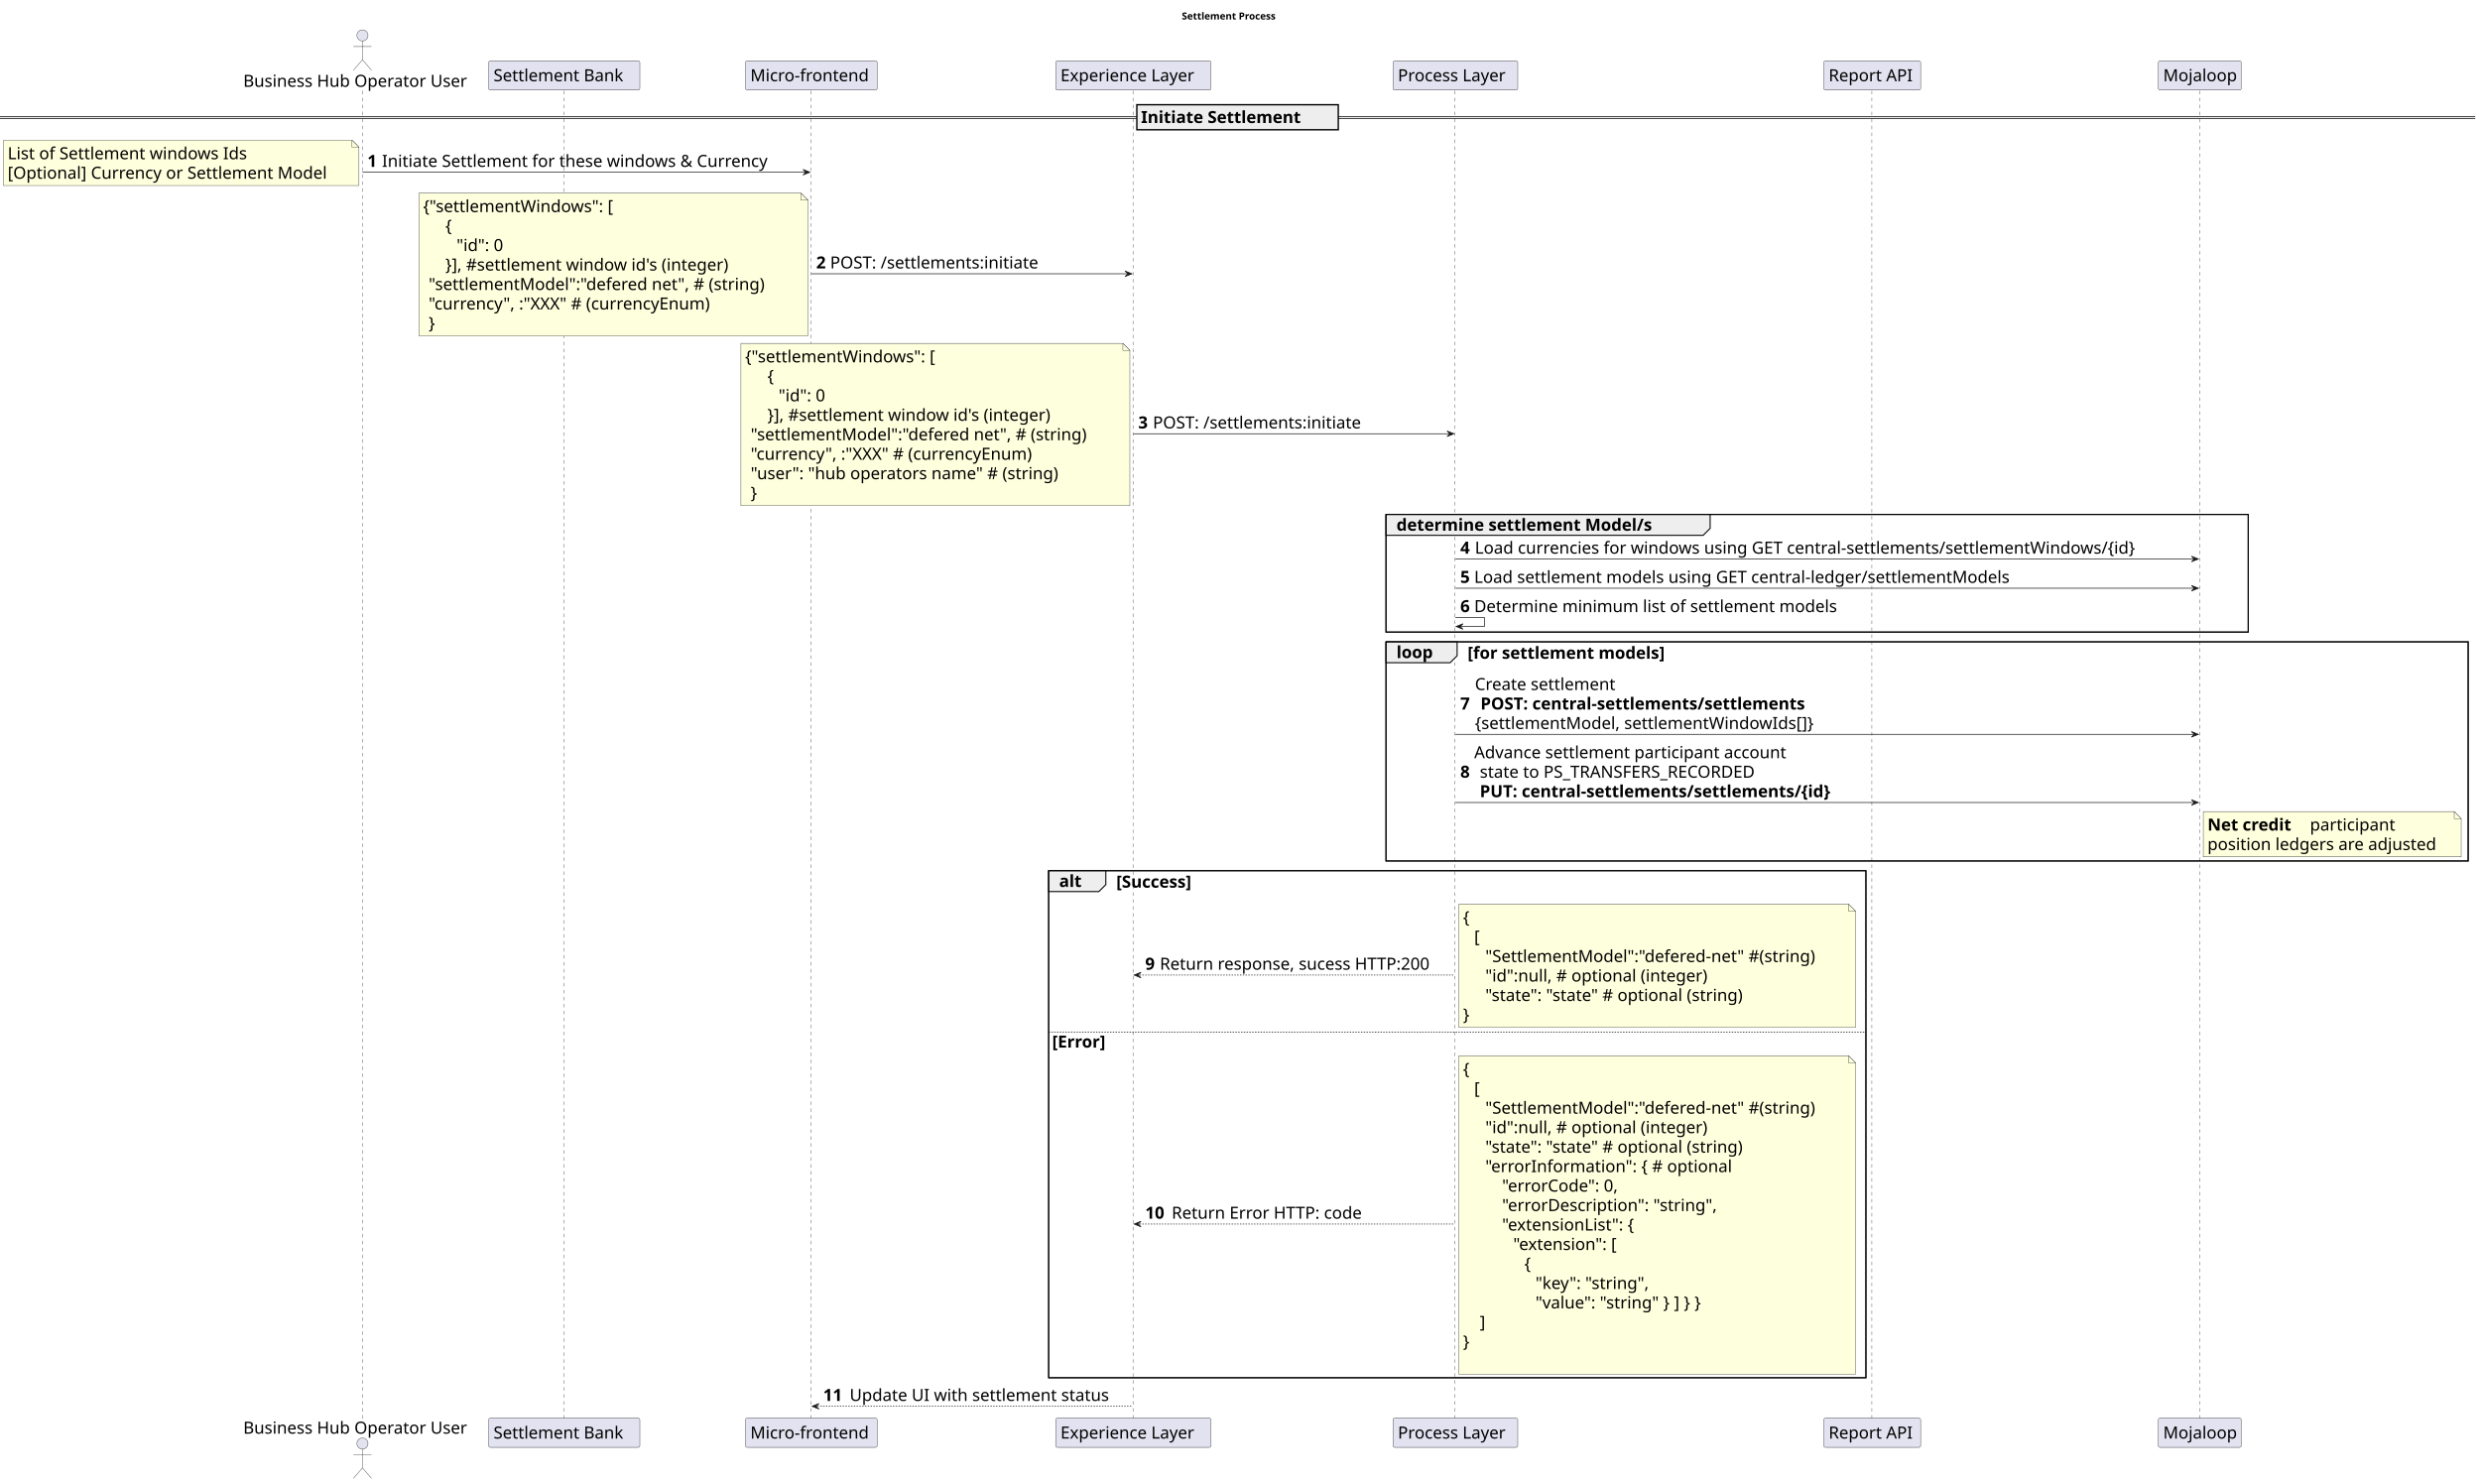
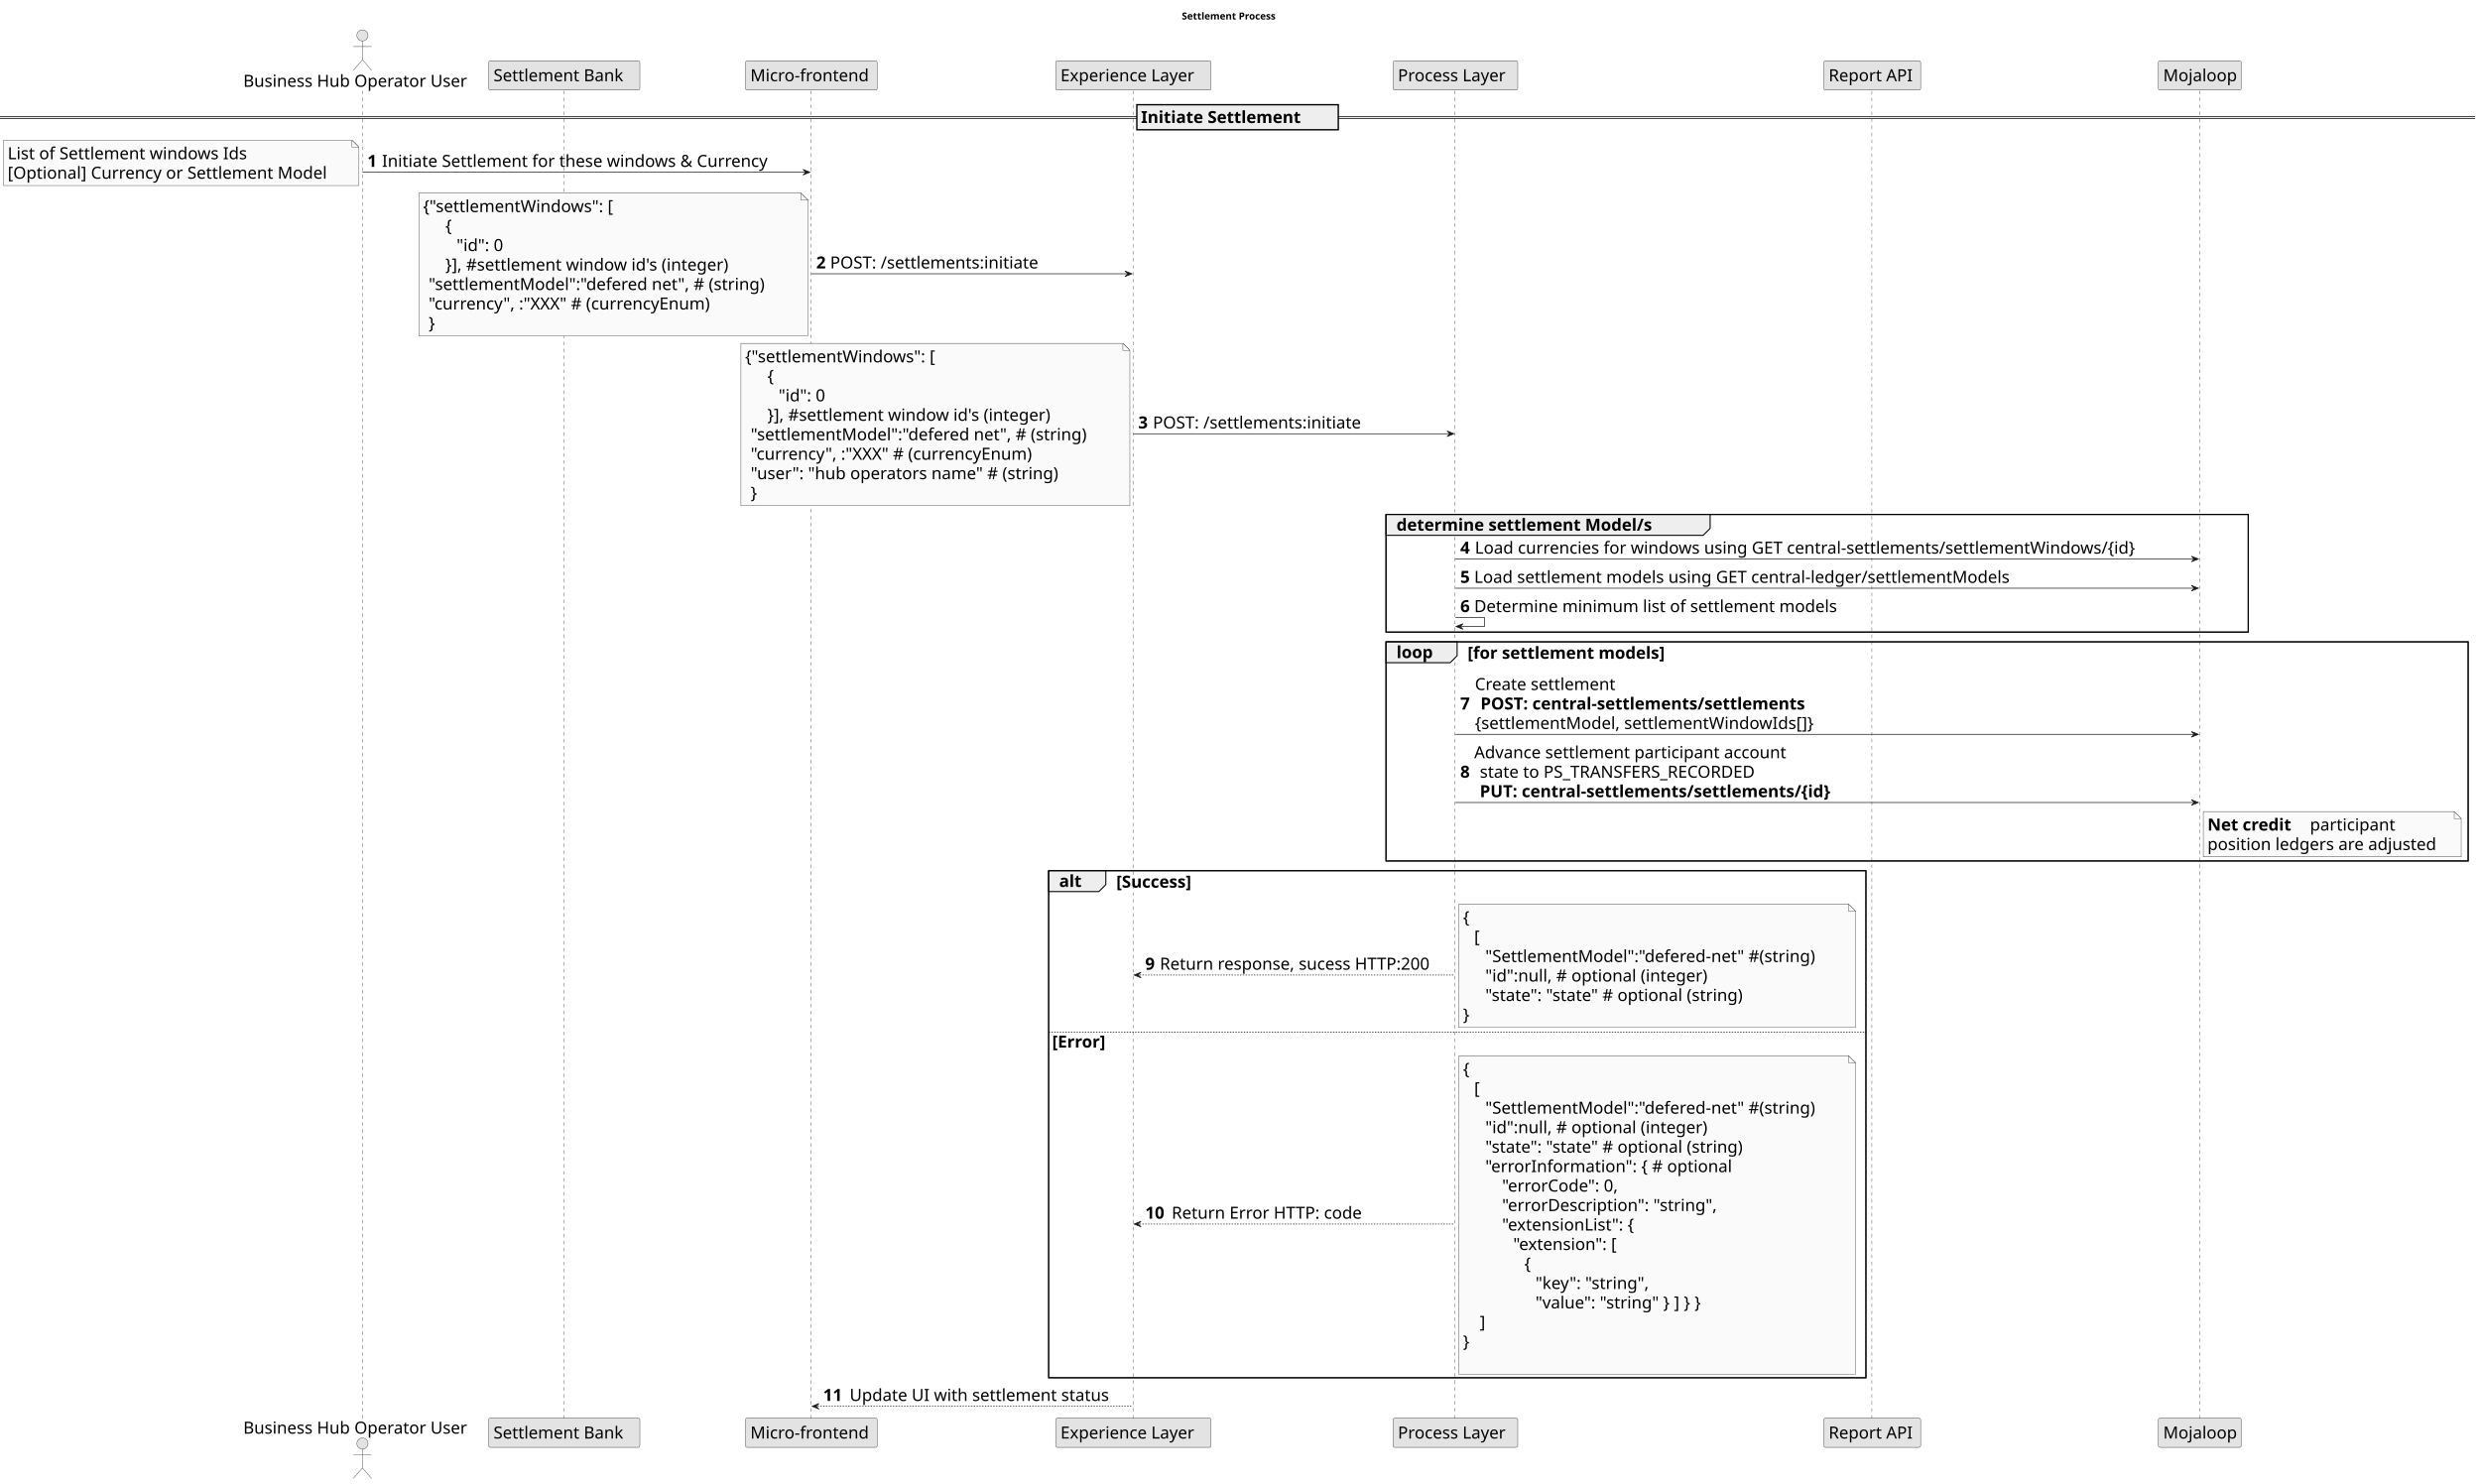
<svg xmlns="http://www.w3.org/2000/svg" contentStyleType="text/css" height="2128px" preserveAspectRatio="none" style="width:3558px;height:2128px;background:#FFFFFF;" version="1.1" viewBox="0 0 3558 2128" width="3558px" zoomAndPan="magnify">
  <defs />
  <g>
    <rect height="26.297" style="stroke:#00000000;stroke-width:1.0;fill:none;" width="169" x="1690.5" y="10" />
    <text fill="#000000" font-family="sans-serif" font-size="14" font-weight="bold" lengthAdjust="spacing" textLength="159" x="1695.5" y="27.995">Settlement Process</text>
    <rect height="168.75" style="stroke:#000000;stroke-width:1.5;fill:none;" width="1237" x="1988.5" y="738.109" />
    <rect height="314.375" style="stroke:#000000;stroke-width:1.5;fill:none;" width="1552.5" x="1988.5" y="920.859" />
    <rect height="727.438" style="stroke:#000000;stroke-width:1.5;fill:none;" width="1172.5" x="1504.5" y="1249.234" />
    <line style="stroke:#181818;stroke-width:0.5;fill:none;stroke-dasharray:5.0,5.0;" x1="520" x2="520" y1="130.234" y2="2035.609" />
    <line style="stroke:#181818;stroke-width:0.5;fill:none;stroke-dasharray:5.0,5.0;" x1="809" x2="809" y1="130.234" y2="2035.609" />
    <line style="stroke:#181818;stroke-width:0.5;fill:none;stroke-dasharray:5.0,5.0;" x1="1163.5" x2="1163.5" y1="130.234" y2="2035.609" />
    <line style="stroke:#181818;stroke-width:0.5;fill:none;stroke-dasharray:5.0,5.0;" x1="1625.5" x2="1625.5" y1="130.234" y2="2035.609" />
    <line style="stroke:#181818;stroke-width:0.5;fill:none;stroke-dasharray:5.0,5.0;" x1="2087.5" x2="2087.5" y1="130.234" y2="2035.609" />
    <line style="stroke:#181818;stroke-width:0.5;fill:none;stroke-dasharray:5.0,5.0;" x1="2685.5" x2="2685.5" y1="130.234" y2="2035.609" />
    <line style="stroke:#181818;stroke-width:0.5;fill:none;stroke-dasharray:5.0,5.0;" x1="3155.5" x2="3155.5" y1="130.234" y2="2035.609" />
    <text fill="#000000" font-family="sans-serif" font-size="24" lengthAdjust="spacing" textLength="336" x="349" y="124.574">Business Hub Operator User</text>
-     <ellipse cx="520" cy="50.797" fill="#E2E2F0" rx="8" ry="8" style="stroke:#181818;stroke-width:0.5;" />
+     <ellipse cx="520" cy="50.797" fill="#E3E3E3" rx="8" ry="8" style="stroke:#181818;stroke-width:0.5;" />
    <path d="M520,58.797 L520,85.797 M507,66.797 L533,66.797 M520,85.797 L507,100.797 M520,85.797 L533,100.797 " fill="none" style="stroke:#181818;stroke-width:0.5;" />
    <text fill="#000000" font-family="sans-serif" font-size="24" lengthAdjust="spacing" textLength="336" x="349" y="2056.887">Business Hub Operator User</text>
-     <ellipse cx="520" cy="2071.047" fill="#E2E2F0" rx="8" ry="8" style="stroke:#181818;stroke-width:0.5;" />
+     <ellipse cx="520" cy="2071.047" fill="#E3E3E3" rx="8" ry="8" style="stroke:#181818;stroke-width:0.5;" />
    <path d="M520,2079.047 L520,2106.047 M507,2087.047 L533,2087.047 M520,2106.047 L507,2121.047 M520,2106.047 L533,2121.047 " fill="none" style="stroke:#181818;stroke-width:0.5;" />
-     <rect fill="#E2E2F0" height="41.938" rx="2.5" ry="2.5" style="stroke:#181818;stroke-width:0.5;" width="217" x="701" y="87.297" />
+     <rect fill="#E3E3E3" height="41.938" rx="2.5" ry="2.5" style="stroke:#181818;stroke-width:0.5;" width="217" x="701" y="87.297" />
    <text fill="#000000" font-family="sans-serif" font-size="24" lengthAdjust="spacing" textLength="203" x="708" y="116.574">Settlement Bank</text>
-     <rect fill="#E2E2F0" height="41.938" rx="2.5" ry="2.5" style="stroke:#181818;stroke-width:0.5;" width="217" x="701" y="2034.609" />
+     <rect fill="#E3E3E3" height="41.938" rx="2.5" ry="2.5" style="stroke:#181818;stroke-width:0.5;" width="217" x="701" y="2034.609" />
    <text fill="#000000" font-family="sans-serif" font-size="24" lengthAdjust="spacing" textLength="203" x="708" y="2063.887">Settlement Bank</text>
-     <rect fill="#E2E2F0" height="41.938" rx="2.5" ry="2.5" style="stroke:#181818;stroke-width:0.5;" width="189" x="1069.5" y="87.297" />
+     <rect fill="#E3E3E3" height="41.938" rx="2.5" ry="2.5" style="stroke:#181818;stroke-width:0.5;" width="189" x="1069.5" y="87.297" />
    <text fill="#000000" font-family="sans-serif" font-size="24" lengthAdjust="spacing" textLength="175" x="1076.5" y="116.574">Micro-frontend</text>
-     <rect fill="#E2E2F0" height="41.938" rx="2.5" ry="2.5" style="stroke:#181818;stroke-width:0.5;" width="189" x="1069.5" y="2034.609" />
+     <rect fill="#E3E3E3" height="41.938" rx="2.5" ry="2.5" style="stroke:#181818;stroke-width:0.5;" width="189" x="1069.5" y="2034.609" />
    <text fill="#000000" font-family="sans-serif" font-size="24" lengthAdjust="spacing" textLength="175" x="1076.5" y="2063.887">Micro-frontend</text>
-     <rect fill="#E2E2F0" height="41.938" rx="2.5" ry="2.5" style="stroke:#181818;stroke-width:0.5;" width="223" x="1514.5" y="87.297" />
+     <rect fill="#E3E3E3" height="41.938" rx="2.5" ry="2.5" style="stroke:#181818;stroke-width:0.5;" width="223" x="1514.5" y="87.297" />
    <text fill="#000000" font-family="sans-serif" font-size="24" lengthAdjust="spacing" textLength="209" x="1521.5" y="116.574">Experience Layer</text>
-     <rect fill="#E2E2F0" height="41.938" rx="2.5" ry="2.5" style="stroke:#181818;stroke-width:0.5;" width="223" x="1514.5" y="2034.609" />
+     <rect fill="#E3E3E3" height="41.938" rx="2.5" ry="2.5" style="stroke:#181818;stroke-width:0.5;" width="223" x="1514.5" y="2034.609" />
    <text fill="#000000" font-family="sans-serif" font-size="24" lengthAdjust="spacing" textLength="209" x="1521.5" y="2063.887">Experience Layer</text>
-     <rect fill="#E2E2F0" height="41.938" rx="2.5" ry="2.5" style="stroke:#181818;stroke-width:0.5;" width="179" x="1998.5" y="87.297" />
+     <rect fill="#E3E3E3" height="41.938" rx="2.5" ry="2.5" style="stroke:#181818;stroke-width:0.5;" width="179" x="1998.5" y="87.297" />
    <text fill="#000000" font-family="sans-serif" font-size="24" lengthAdjust="spacing" textLength="165" x="2005.5" y="116.574">Process Layer</text>
-     <rect fill="#E2E2F0" height="41.938" rx="2.5" ry="2.5" style="stroke:#181818;stroke-width:0.5;" width="179" x="1998.5" y="2034.609" />
+     <rect fill="#E3E3E3" height="41.938" rx="2.5" ry="2.5" style="stroke:#181818;stroke-width:0.5;" width="179" x="1998.5" y="2034.609" />
    <text fill="#000000" font-family="sans-serif" font-size="24" lengthAdjust="spacing" textLength="165" x="2005.5" y="2063.887">Process Layer</text>
-     <rect fill="#E2E2F0" height="41.938" rx="2.5" ry="2.5" style="stroke:#181818;stroke-width:0.5;" width="139" x="2616.5" y="87.297" />
+     <rect fill="#E3E3E3" height="41.938" rx="2.5" ry="2.5" style="stroke:#181818;stroke-width:0.5;" width="139" x="2616.5" y="87.297" />
    <text fill="#000000" font-family="sans-serif" font-size="24" lengthAdjust="spacing" textLength="125" x="2623.5" y="116.574">Report API</text>
-     <rect fill="#E2E2F0" height="41.938" rx="2.5" ry="2.5" style="stroke:#181818;stroke-width:0.5;" width="139" x="2616.5" y="2034.609" />
+     <rect fill="#E3E3E3" height="41.938" rx="2.5" ry="2.5" style="stroke:#181818;stroke-width:0.5;" width="139" x="2616.5" y="2034.609" />
    <text fill="#000000" font-family="sans-serif" font-size="24" lengthAdjust="spacing" textLength="125" x="2623.5" y="2063.887">Report API</text>
-     <rect fill="#E2E2F0" height="41.938" rx="2.5" ry="2.5" style="stroke:#181818;stroke-width:0.5;" width="119" x="3096.5" y="87.297" />
+     <rect fill="#E3E3E3" height="41.938" rx="2.5" ry="2.5" style="stroke:#181818;stroke-width:0.5;" width="119" x="3096.5" y="87.297" />
    <text fill="#000000" font-family="sans-serif" font-size="24" lengthAdjust="spacing" textLength="105" x="3103.5" y="116.574">Mojaloop</text>
-     <rect fill="#E2E2F0" height="41.938" rx="2.5" ry="2.5" style="stroke:#181818;stroke-width:0.5;" width="119" x="3096.5" y="2034.609" />
+     <rect fill="#E3E3E3" height="41.938" rx="2.5" ry="2.5" style="stroke:#181818;stroke-width:0.5;" width="119" x="3096.5" y="2034.609" />
    <text fill="#000000" font-family="sans-serif" font-size="24" lengthAdjust="spacing" textLength="105" x="3103.5" y="2063.887">Mojaloop</text>
    <rect fill="#EEEEEE" height="3" style="stroke:#EEEEEE;stroke-width:1.0;" width="3551" x="0" y="167.203" />
    <line style="stroke:#000000;stroke-width:1.0;" x1="0" x2="3551" y1="167.203" y2="167.203" />
    <line style="stroke:#000000;stroke-width:1.0;" x1="0" x2="3551" y1="170.203" y2="170.203" />
    <rect fill="#EEEEEE" height="35.938" style="stroke:#000000;stroke-width:2.0;" width="289" x="1631" y="150.234" />
    <text fill="#000000" font-family="sans-serif" font-size="24" font-weight="bold" lengthAdjust="spacing" textLength="267" x="1637" y="176.512">Initiate Settlement</text>
    <polygon fill="#181818" points="1152,243.078,1162,247.078,1152,251.078,1156,247.078" style="stroke:#181818;stroke-width:1.0;" />
    <line style="stroke:#181818;stroke-width:1.0;" x1="520" x2="1158" y1="247.078" y2="247.078" />
    <text fill="#000000" font-family="sans-serif" font-size="24" font-weight="bold" lengthAdjust="spacing" textLength="17" x="527" y="239.418">1</text>
    <text fill="#000000" font-family="sans-serif" font-size="24" lengthAdjust="spacing" textLength="599" x="548" y="239.418">Initiate Settlement for these windows &amp; Currency</text>
-     <path d="M5,201.172 L5,266.172 L515,266.172 L515,211.172 L505,201.172 L5,201.172 " fill="#FEFFDD" style="stroke:#181818;stroke-width:0.5;" />
-     <path d="M505,201.172 L505,211.172 L515,211.172 L505,201.172 " fill="#FEFFDD" style="stroke:#181818;stroke-width:0.5;" />
+     <path d="M5,201.172 L5,266.172 L515,266.172 L515,211.172 L505,201.172 L5,201.172 " fill="#FAFAFA" style="stroke:#181818;stroke-width:0.5;" />
+     <path d="M505,201.172 L505,211.172 L515,211.172 L505,201.172 " fill="#FAFAFA" style="stroke:#181818;stroke-width:0.5;" />
    <text fill="#000000" font-family="sans-serif" font-size="24" lengthAdjust="spacing" textLength="371" x="11" y="228.449">List of Settlement windows Ids</text>
    <text fill="#000000" font-family="sans-serif" font-size="24" lengthAdjust="spacing" textLength="489" x="11" y="256.387">[Optional] Currency or Settlement Model</text>
    <polygon fill="#181818" points="1614,388.797,1624,392.797,1614,396.797,1618,392.797" style="stroke:#181818;stroke-width:1.0;" />
    <line style="stroke:#181818;stroke-width:1.0;" x1="1164" x2="1620" y1="392.797" y2="392.797" />
    <text fill="#000000" font-family="sans-serif" font-size="24" font-weight="bold" lengthAdjust="spacing" textLength="16" x="1171" y="385.137">2</text>
    <text fill="#000000" font-family="sans-serif" font-size="24" lengthAdjust="spacing" textLength="324" x="1191" y="385.137">POST: /settlements:initiate</text>
-     <path d="M601,277.047 L601,482.047 L1159,482.047 L1159,287.047 L1149,277.047 L601,277.047 " fill="#FEFFDD" style="stroke:#181818;stroke-width:0.5;" />
-     <path d="M1149,277.047 L1149,287.047 L1159,287.047 L1149,277.047 " fill="#FEFFDD" style="stroke:#181818;stroke-width:0.5;" />
+     <path d="M601,277.047 L601,482.047 L1159,482.047 L1159,287.047 L1149,277.047 L601,277.047 " fill="#FAFAFA" style="stroke:#181818;stroke-width:0.5;" />
+     <path d="M1149,277.047 L1149,287.047 L1159,287.047 L1149,277.047 " fill="#FAFAFA" style="stroke:#181818;stroke-width:0.5;" />
    <text fill="#000000" font-family="sans-serif" font-size="24" lengthAdjust="spacing" textLength="302" x="607" y="304.324">{"settlementWindows": [</text>
    <text fill="#000000" font-family="sans-serif" font-size="24" lengthAdjust="spacing" textLength="15" x="639" y="332.262">{</text>
    <text fill="#000000" font-family="sans-serif" font-size="24" lengthAdjust="spacing" textLength="76" x="655" y="360.199">"id": 0</text>
    <text fill="#000000" font-family="sans-serif" font-size="24" lengthAdjust="spacing" textLength="454" x="639" y="388.137">}], #settlement window id's (integer)</text>
    <text fill="#000000" font-family="sans-serif" font-size="24" lengthAdjust="spacing" textLength="529" x="615" y="416.074">"settlementModel":"defered net", # (string)</text>
    <text fill="#000000" font-family="sans-serif" font-size="24" lengthAdjust="spacing" textLength="449" x="615" y="444.012">"currency", :"XXX" # (currencyEnum)</text>
    <text fill="#000000" font-family="sans-serif" font-size="24" lengthAdjust="spacing" textLength="15" x="615" y="471.949">}</text>
    <polygon fill="#181818" points="2076,618.328,2086,622.328,2076,626.328,2080,622.328" style="stroke:#181818;stroke-width:1.0;" />
    <line style="stroke:#181818;stroke-width:1.0;" x1="1626" x2="2082" y1="622.328" y2="622.328" />
    <text fill="#000000" font-family="sans-serif" font-size="24" font-weight="bold" lengthAdjust="spacing" textLength="17" x="1633" y="614.668">3</text>
    <text fill="#000000" font-family="sans-serif" font-size="24" lengthAdjust="spacing" textLength="324" x="1654" y="614.668">POST: /settlements:initiate</text>
-     <path d="M1063,492.609 L1063,725.609 L1621,725.609 L1621,502.609 L1611,492.609 L1063,492.609 " fill="#FEFFDD" style="stroke:#181818;stroke-width:0.5;" />
-     <path d="M1611,492.609 L1611,502.609 L1621,502.609 L1611,492.609 " fill="#FEFFDD" style="stroke:#181818;stroke-width:0.5;" />
+     <path d="M1063,492.609 L1063,725.609 L1621,725.609 L1621,502.609 L1611,492.609 L1063,492.609 " fill="#FAFAFA" style="stroke:#181818;stroke-width:0.5;" />
+     <path d="M1611,492.609 L1611,502.609 L1621,502.609 L1611,492.609 " fill="#FAFAFA" style="stroke:#181818;stroke-width:0.5;" />
    <text fill="#000000" font-family="sans-serif" font-size="24" lengthAdjust="spacing" textLength="302" x="1069" y="519.887">{"settlementWindows": [</text>
    <text fill="#000000" font-family="sans-serif" font-size="24" lengthAdjust="spacing" textLength="15" x="1101" y="547.824">{</text>
    <text fill="#000000" font-family="sans-serif" font-size="24" lengthAdjust="spacing" textLength="76" x="1117" y="575.762">"id": 0</text>
    <text fill="#000000" font-family="sans-serif" font-size="24" lengthAdjust="spacing" textLength="454" x="1101" y="603.699">}], #settlement window id's (integer)</text>
    <text fill="#000000" font-family="sans-serif" font-size="24" lengthAdjust="spacing" textLength="529" x="1077" y="631.637">"settlementModel":"defered net", # (string)</text>
    <text fill="#000000" font-family="sans-serif" font-size="24" lengthAdjust="spacing" textLength="449" x="1077" y="659.574">"currency", :"XXX" # (currencyEnum)</text>
    <text fill="#000000" font-family="sans-serif" font-size="24" lengthAdjust="spacing" textLength="478" x="1077" y="687.512">"user": "hub operators name" # (string)</text>
    <text fill="#000000" font-family="sans-serif" font-size="24" lengthAdjust="spacing" textLength="15" x="1077" y="715.449">}</text>
    <path d="M1988.5,738.109 L2453.5,738.109 L2453.5,758.047 L2443.5,768.047 L1988.5,768.047 L1988.5,738.109 " fill="#EEEEEE" style="stroke:#000000;stroke-width:1.5;" />
    <rect fill="none" height="168.75" style="stroke:#000000;stroke-width:1.5;" width="1237" x="1988.5" y="738.109" />
    <text fill="#000000" font-family="sans-serif" font-size="24" font-weight="bold" lengthAdjust="spacing" textLength="420" x="2003.5" y="761.387">determine settlement Model/s</text>
    <polygon fill="#181818" points="3144,797.984,3154,801.984,3144,805.984,3148,801.984" style="stroke:#181818;stroke-width:1.0;" />
    <line style="stroke:#181818;stroke-width:1.0;" x1="2088" x2="3150" y1="801.984" y2="801.984" />
    <text fill="#000000" font-family="sans-serif" font-size="24" font-weight="bold" lengthAdjust="spacing" textLength="17" x="2095" y="794.324">4</text>
    <text fill="#000000" font-family="sans-serif" font-size="24" lengthAdjust="spacing" textLength="1023" x="2116" y="794.324">Load currencies for windows using GET central-settlements/settlementWindows/{id}</text>
    <polygon fill="#181818" points="3144,839.922,3154,843.922,3144,847.922,3148,843.922" style="stroke:#181818;stroke-width:1.0;" />
    <line style="stroke:#181818;stroke-width:1.0;" x1="2088" x2="3150" y1="843.922" y2="843.922" />
    <text fill="#000000" font-family="sans-serif" font-size="24" font-weight="bold" lengthAdjust="spacing" textLength="16" x="2095" y="836.262">5</text>
    <text fill="#000000" font-family="sans-serif" font-size="24" lengthAdjust="spacing" textLength="822" x="2115" y="836.262">Load settlement models using GET central-ledger/settlementModels</text>
    <line style="stroke:#181818;stroke-width:1.0;" x1="2088" x2="2130" y1="885.859" y2="885.859" />
    <line style="stroke:#181818;stroke-width:1.0;" x1="2130" x2="2130" y1="885.859" y2="898.859" />
    <line style="stroke:#181818;stroke-width:1.0;" x1="2089" x2="2130" y1="898.859" y2="898.859" />
    <polygon fill="#181818" points="2099,894.859,2089,898.859,2099,902.859,2095,898.859" style="stroke:#181818;stroke-width:1.0;" />
    <text fill="#000000" font-family="sans-serif" font-size="24" font-weight="bold" lengthAdjust="spacing" textLength="16" x="2095" y="878.199">6</text>
    <text fill="#000000" font-family="sans-serif" font-size="24" lengthAdjust="spacing" textLength="564" x="2115" y="878.199">Determine minimum list of settlement models</text>
    <path d="M1988.5,920.859 L2090.5,920.859 L2090.5,940.797 L2080.5,950.797 L1988.5,950.797 L1988.5,920.859 " fill="#EEEEEE" style="stroke:#000000;stroke-width:1.5;" />
    <rect fill="none" height="314.375" style="stroke:#000000;stroke-width:1.5;" width="1552.5" x="1988.5" y="920.859" />
    <text fill="#000000" font-family="sans-serif" font-size="24" font-weight="bold" lengthAdjust="spacing" textLength="57" x="2003.5" y="944.137">loop</text>
    <text fill="#000000" font-family="sans-serif" font-size="24" font-weight="bold" lengthAdjust="spacing" textLength="330" x="2105.5" y="945.137">[for settlement models]</text>
    <polygon fill="#181818" points="3144,1049.547,3154,1053.547,3144,1057.547,3148,1053.547" style="stroke:#181818;stroke-width:1.0;" />
    <line style="stroke:#181818;stroke-width:1.0;" x1="2088" x2="3150" y1="1053.547" y2="1053.547" />
    <text fill="#000000" font-family="sans-serif" font-size="24" font-weight="bold" lengthAdjust="spacing" textLength="17" x="2095" y="1017.949">7</text>
    <text fill="#000000" font-family="sans-serif" font-size="24" lengthAdjust="spacing" textLength="221" x="2116" y="990.012">Create settlement</text>
    <text fill="#000000" font-family="sans-serif" font-size="24" lengthAdjust="spacing" textLength="8" x="2116" y="1017.949"> </text>
    <text fill="#000000" font-family="sans-serif" font-size="24" font-weight="bold" lengthAdjust="spacing" textLength="543" x="2124" y="1017.949">POST: central-settlements/settlements</text>
    <text fill="#000000" font-family="sans-serif" font-size="24" lengthAdjust="spacing" textLength="8" x="2667" y="1017.949"> </text>
    <text fill="#000000" font-family="sans-serif" font-size="24" lengthAdjust="spacing" textLength="530" x="2116" y="1045.887">{settlementModel, settlementWindowIds[]}</text>
    <polygon fill="#181818" points="3144,1147.359,3154,1151.359,3144,1155.359,3148,1151.359" style="stroke:#181818;stroke-width:1.0;" />
    <line style="stroke:#181818;stroke-width:1.0;" x1="2088" x2="3150" y1="1151.359" y2="1151.359" />
    <text fill="#000000" font-family="sans-serif" font-size="24" font-weight="bold" lengthAdjust="spacing" textLength="16" x="2095" y="1115.762">8</text>
    <text fill="#000000" font-family="sans-serif" font-size="24" lengthAdjust="spacing" textLength="483" x="2115" y="1087.824">Advance settlement participant account</text>
    <text fill="#000000" font-family="sans-serif" font-size="24" lengthAdjust="spacing" textLength="425" x="2123" y="1115.762">state to PS_TRANSFERS_RECORDED</text>
    <text fill="#000000" font-family="sans-serif" font-size="24" lengthAdjust="spacing" textLength="8" x="2115" y="1143.699"> </text>
    <text fill="#000000" font-family="sans-serif" font-size="24" font-weight="bold" lengthAdjust="spacing" textLength="593" x="2123" y="1143.699">PUT: central-settlements/settlements/{id}</text>
-     <path d="M3161,1164.359 L3161,1229.359 L3531,1229.359 L3531,1174.359 L3521,1164.359 L3161,1164.359 " fill="#FEFFDD" style="stroke:#181818;stroke-width:0.5;" />
-     <path d="M3521,1164.359 L3521,1174.359 L3531,1174.359 L3521,1164.359 " fill="#FEFFDD" style="stroke:#181818;stroke-width:0.5;" />
+     <path d="M3161,1164.359 L3161,1229.359 L3531,1229.359 L3531,1174.359 L3521,1164.359 L3161,1164.359 " fill="#FAFAFA" style="stroke:#181818;stroke-width:0.5;" />
+     <path d="M3521,1164.359 L3521,1174.359 L3531,1174.359 L3521,1164.359 " fill="#FAFAFA" style="stroke:#181818;stroke-width:0.5;" />
    <text fill="#000000" font-family="sans-serif" font-size="24" font-weight="bold" lengthAdjust="spacing" textLength="139" x="3167" y="1191.637">Net credit</text>
    <text fill="#000000" font-family="sans-serif" font-size="24" lengthAdjust="spacing" textLength="130" x="3314" y="1191.637">participant</text>
    <text fill="#000000" font-family="sans-serif" font-size="24" lengthAdjust="spacing" textLength="349" x="3167" y="1219.574">position ledgers are adjusted</text>
    <path d="M1504.5,1249.234 L1586.5,1249.234 L1586.5,1269.172 L1576.5,1279.172 L1504.5,1279.172 L1504.5,1249.234 " fill="#EEEEEE" style="stroke:#000000;stroke-width:1.5;" />
    <rect fill="none" height="727.438" style="stroke:#000000;stroke-width:1.5;" width="1172.5" x="1504.5" y="1249.234" />
    <text fill="#000000" font-family="sans-serif" font-size="24" font-weight="bold" lengthAdjust="spacing" textLength="37" x="1519.5" y="1272.512">alt</text>
    <text fill="#000000" font-family="sans-serif" font-size="24" font-weight="bold" lengthAdjust="spacing" textLength="129" x="1601.5" y="1273.512">[Success]</text>
    <polygon fill="#181818" points="1637,1394.891,1627,1398.891,1637,1402.891,1633,1398.891" style="stroke:#181818;stroke-width:1.0;" />
    <line style="stroke:#181818;stroke-width:1.0;stroke-dasharray:2.0,2.0;" x1="1631" x2="2087" y1="1398.891" y2="1398.891" />
    <text fill="#000000" font-family="sans-serif" font-size="24" font-weight="bold" lengthAdjust="spacing" textLength="17" x="1643" y="1391.23">9</text>
    <text fill="#000000" font-family="sans-serif" font-size="24" lengthAdjust="spacing" textLength="417" x="1664" y="1391.23">Return response, sucess HTTP:200</text>
-     <path d="M2093,1297.109 L2093,1474.109 L2662,1474.109 L2662,1307.109 L2652,1297.109 L2093,1297.109 " fill="#FEFFDD" style="stroke:#181818;stroke-width:0.5;" />
-     <path d="M2652,1297.109 L2652,1307.109 L2662,1307.109 L2652,1297.109 " fill="#FEFFDD" style="stroke:#181818;stroke-width:0.5;" />
+     <path d="M2093,1297.109 L2093,1474.109 L2662,1474.109 L2662,1307.109 L2652,1297.109 L2093,1297.109 " fill="#FAFAFA" style="stroke:#181818;stroke-width:0.5;" />
+     <path d="M2652,1297.109 L2652,1307.109 L2662,1307.109 L2652,1297.109 " fill="#FAFAFA" style="stroke:#181818;stroke-width:0.5;" />
    <text fill="#000000" font-family="sans-serif" font-size="24" lengthAdjust="spacing" textLength="15" x="2099" y="1324.387">{</text>
    <text fill="#000000" font-family="sans-serif" font-size="24" lengthAdjust="spacing" textLength="9" x="2115" y="1352.324">[</text>
    <text fill="#000000" font-family="sans-serif" font-size="24" lengthAdjust="spacing" textLength="516" x="2131" y="1380.262">"SettlementModel":"defered-net" #(string)</text>
    <text fill="#000000" font-family="sans-serif" font-size="24" lengthAdjust="spacing" textLength="349" x="2131" y="1408.199">"id":null, # optional (integer)</text>
    <text fill="#000000" font-family="sans-serif" font-size="24" lengthAdjust="spacing" textLength="409" x="2131" y="1436.137">"state": "state" # optional (string)</text>
    <text fill="#000000" font-family="sans-serif" font-size="24" lengthAdjust="spacing" textLength="15" x="2099" y="1464.074">}</text>
    <line style="stroke:#000000;stroke-width:1.0;stroke-dasharray:2.0,2.0;" x1="1504.5" x2="2677" y1="1480.734" y2="1480.734" />
    <text fill="#000000" font-family="sans-serif" font-size="24" font-weight="bold" lengthAdjust="spacing" textLength="90" x="1509.5" y="1503.012">[Error]</text>
    <polygon fill="#181818" points="1637,1752.141,1627,1756.141,1637,1760.141,1633,1756.141" style="stroke:#181818;stroke-width:1.0;" />
    <line style="stroke:#181818;stroke-width:1.0;stroke-dasharray:2.0,2.0;" x1="1631" x2="2087" y1="1756.141" y2="1756.141" />
    <text fill="#000000" font-family="sans-serif" font-size="24" font-weight="bold" lengthAdjust="spacing" textLength="34" x="1643" y="1748.48">10</text>
    <text fill="#000000" font-family="sans-serif" font-size="24" lengthAdjust="spacing" textLength="291" x="1681" y="1748.48">Return Error HTTP: code</text>
-     <path d="M2093,1514.672 L2093,1971.672 L2662,1971.672 L2662,1524.672 L2652,1514.672 L2093,1514.672 " fill="#FEFFDD" style="stroke:#181818;stroke-width:0.5;" />
-     <path d="M2652,1514.672 L2652,1524.672 L2662,1524.672 L2652,1514.672 " fill="#FEFFDD" style="stroke:#181818;stroke-width:0.5;" />
+     <path d="M2093,1514.672 L2093,1971.672 L2662,1971.672 L2662,1524.672 L2652,1514.672 L2093,1514.672 " fill="#FAFAFA" style="stroke:#181818;stroke-width:0.5;" />
+     <path d="M2652,1514.672 L2652,1524.672 L2662,1524.672 L2652,1514.672 " fill="#FAFAFA" style="stroke:#181818;stroke-width:0.5;" />
    <text fill="#000000" font-family="sans-serif" font-size="24" lengthAdjust="spacing" textLength="15" x="2099" y="1541.949">{</text>
    <text fill="#000000" font-family="sans-serif" font-size="24" lengthAdjust="spacing" textLength="9" x="2115" y="1569.887">[</text>
    <text fill="#000000" font-family="sans-serif" font-size="24" lengthAdjust="spacing" textLength="516" x="2131" y="1597.824">"SettlementModel":"defered-net" #(string)</text>
    <text fill="#000000" font-family="sans-serif" font-size="24" lengthAdjust="spacing" textLength="349" x="2131" y="1625.762">"id":null, # optional (integer)</text>
    <text fill="#000000" font-family="sans-serif" font-size="24" lengthAdjust="spacing" textLength="409" x="2131" y="1653.699">"state": "state" # optional (string)</text>
    <text fill="#000000" font-family="sans-serif" font-size="24" lengthAdjust="spacing" textLength="383" x="2131" y="1681.637">"errorInformation": { # optional</text>
    <text fill="#000000" font-family="sans-serif" font-size="24" lengthAdjust="spacing" textLength="181" x="2155" y="1709.574">"errorCode": 0,</text>
    <text fill="#000000" font-family="sans-serif" font-size="24" lengthAdjust="spacing" textLength="332" x="2155" y="1737.512">"errorDescription": "string",</text>
    <text fill="#000000" font-family="sans-serif" font-size="24" lengthAdjust="spacing" textLength="213" x="2155" y="1765.449">"extensionList": {</text>
    <text fill="#000000" font-family="sans-serif" font-size="24" lengthAdjust="spacing" textLength="164" x="2171" y="1793.387">"extension": [</text>
    <text fill="#000000" font-family="sans-serif" font-size="24" lengthAdjust="spacing" textLength="15" x="2187" y="1821.324">{</text>
    <text fill="#000000" font-family="sans-serif" font-size="24" lengthAdjust="spacing" textLength="180" x="2203" y="1849.262">"key": "string",</text>
    <text fill="#000000" font-family="sans-serif" font-size="24" lengthAdjust="spacing" textLength="280" x="2203" y="1877.199">"value": "string" } ] } }</text>
    <text fill="#000000" font-family="sans-serif" font-size="24" lengthAdjust="spacing" textLength="9" x="2123" y="1905.137">]</text>
    <text fill="#000000" font-family="sans-serif" font-size="24" lengthAdjust="spacing" textLength="15" x="2099" y="1933.074">}</text>
    <text fill="#000000" font-family="sans-serif" font-size="24" lengthAdjust="spacing" textLength="8" x="2099" y="1961.012"> </text>
    <polygon fill="#181818" points="1175,2013.609,1165,2017.609,1175,2021.609,1171,2017.609" style="stroke:#181818;stroke-width:1.0;" />
    <line style="stroke:#181818;stroke-width:1.0;stroke-dasharray:2.0,2.0;" x1="1169" x2="1625" y1="2017.609" y2="2017.609" />
    <text fill="#000000" font-family="sans-serif" font-size="24" font-weight="bold" lengthAdjust="spacing" textLength="34" x="1181" y="2009.949">11</text>
    <text fill="#000000" font-family="sans-serif" font-size="24" lengthAdjust="spacing" textLength="400" x="1219" y="2009.949">Update UI with settlement status</text>
  </g>
</svg>
